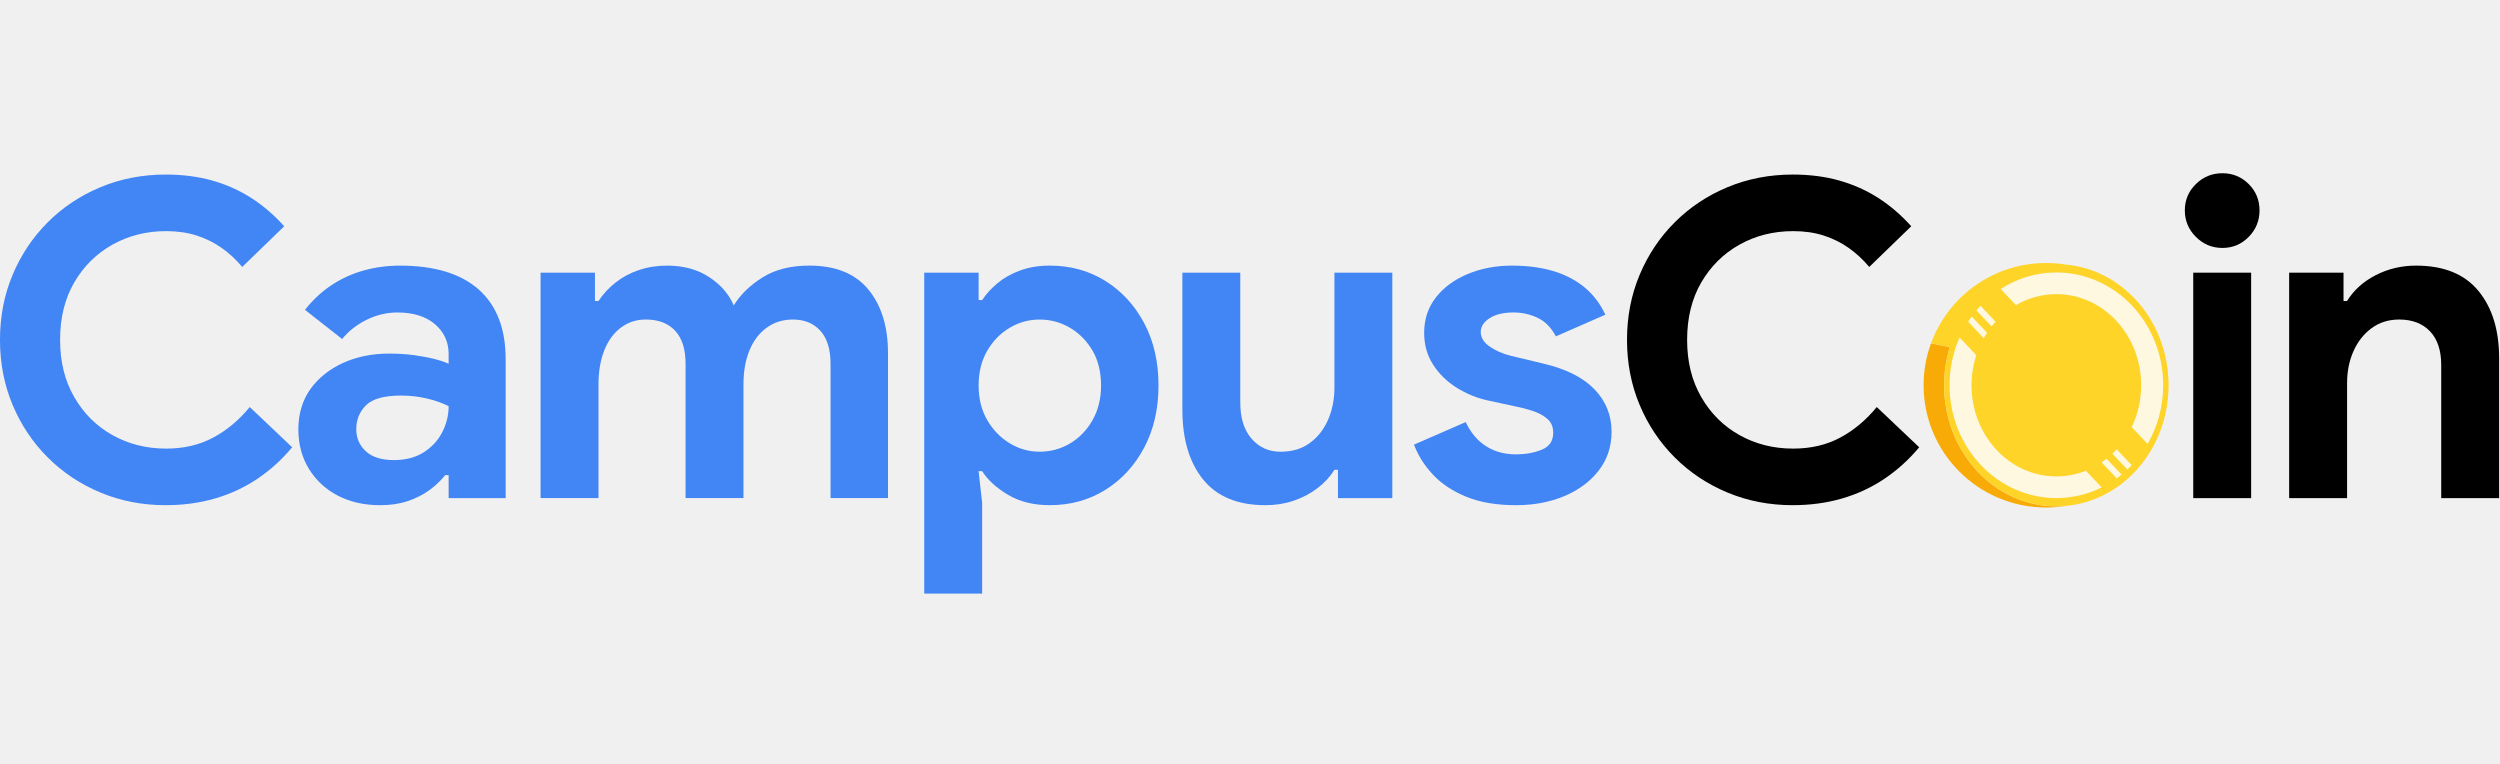
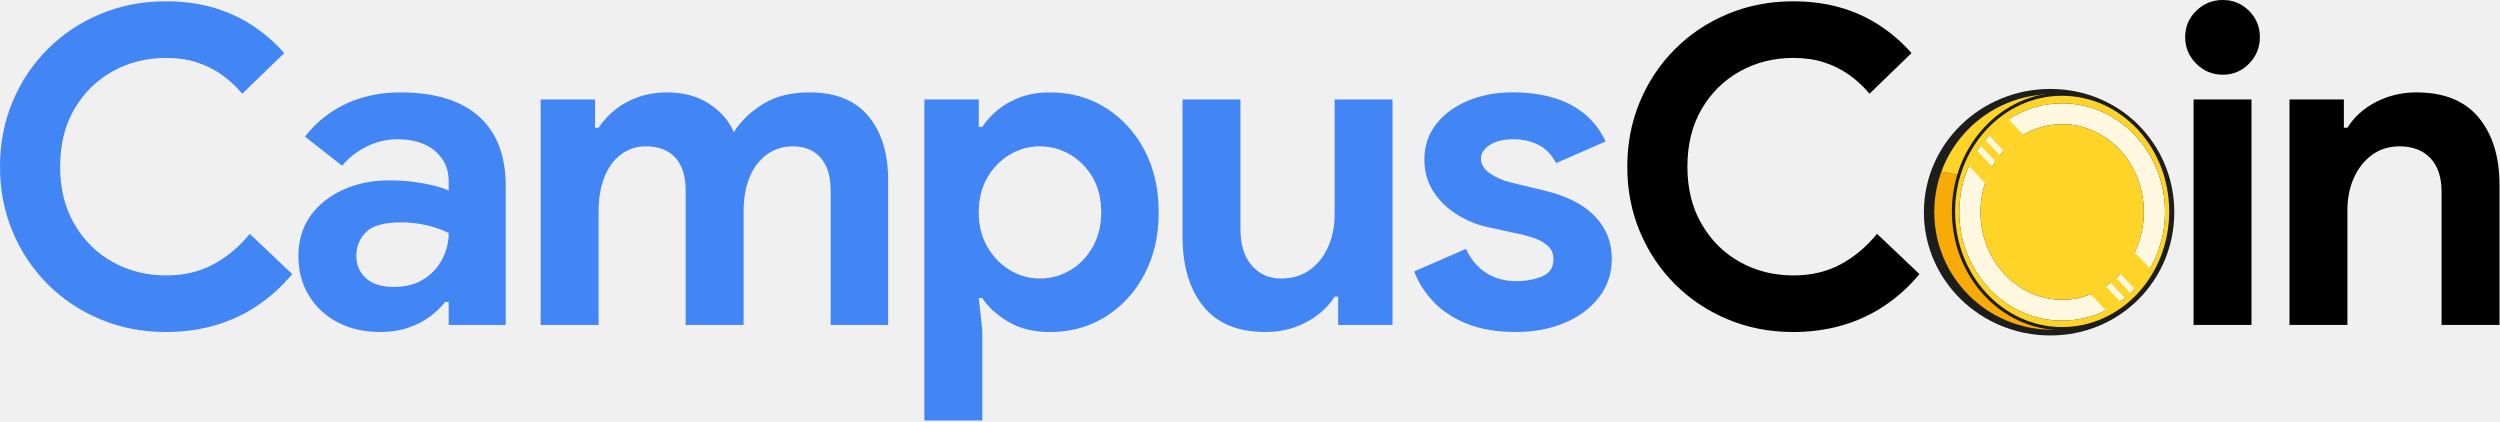
- <svg xmlns="http://www.w3.org/2000/svg" width="1841" height="562" viewBox="0 0 1841 562" fill="none">
-   <g clip-path="url(#clip0_413_2)">
-     <path d="M122.06 372.02C104.91 372.02 88.91 368.93 74.05 362.74C59.18 356.55 46.22 347.93 35.15 336.86C24.08 325.79 15.46 312.88 9.27 298.13C3.09 283.38 -0.01 267.43 -0.01 250.28C-0.01 233.13 3.08 217.19 9.27 202.43C15.45 187.68 24.08 174.76 35.15 163.7C46.22 152.63 59.18 144.01 74.05 137.82C88.91 131.64 104.92 128.54 122.06 128.54C134.43 128.54 145.82 130 156.24 132.93C166.66 135.86 176.26 140.15 185.05 145.79C193.84 151.44 201.92 158.38 209.3 166.62L178.38 196.57C173.82 191.15 168.78 186.48 163.24 182.57C157.71 178.66 151.57 175.63 144.85 173.46C138.12 171.29 130.63 170.21 122.39 170.21C107.85 170.21 94.67 173.52 82.84 180.14C71.01 186.76 61.63 196.04 54.68 207.97C47.73 219.91 44.26 234.01 44.26 250.28C44.26 266.55 47.73 280.39 54.68 292.43C61.62 304.47 71.01 313.81 82.84 320.42C94.67 327.04 107.85 330.35 122.39 330.35C135.41 330.35 146.97 327.64 157.06 322.21C167.15 316.79 176.1 309.3 183.91 299.75L215.16 329.37C207.56 338.48 198.99 346.24 189.45 352.64C179.9 359.04 169.48 363.87 158.2 367.13C146.91 370.39 134.87 372.01 122.07 372.01L122.06 372.02Z" fill="#4285F4" />
-     <path d="M279.93 372.02C268.21 372.02 257.85 369.68 248.84 365.02C239.83 360.36 232.73 353.79 227.52 345.33C222.31 336.87 219.71 327.1 219.71 316.03C219.71 304.96 222.69 294.66 228.66 286.41C234.63 278.17 242.66 271.76 252.75 267.21C262.84 262.65 274.07 260.38 286.44 260.38C293.16 260.38 299.3 260.76 304.83 261.52C310.36 262.28 315.3 263.2 319.64 264.29C323.98 265.38 327.56 266.57 330.38 267.87V260.71C330.38 251.81 327.01 244.49 320.29 238.74C313.56 232.99 304.34 230.11 292.62 230.11C284.81 230.11 277.27 231.9 270 235.48C262.73 239.06 256.71 243.78 251.93 249.64L224.59 228.16C230.01 221.22 236.31 215.3 243.47 210.42C250.63 205.54 258.55 201.85 267.23 199.35C275.91 196.86 285.02 195.61 294.57 195.61C319.96 195.61 339.27 201.47 352.51 213.19C365.74 224.91 372.37 242.05 372.37 264.62V366.83H330.38V349.9H327.78C324.74 353.81 320.94 357.44 316.39 360.8C311.83 364.17 306.51 366.87 300.44 368.94C294.36 371 287.53 372.03 279.93 372.03V372.02ZM290.02 338.81C298.7 338.81 306.02 336.91 311.99 333.11C317.96 329.32 322.51 324.38 325.66 318.3C328.8 312.23 330.38 305.83 330.38 299.1C325.6 296.72 320.18 294.82 314.11 293.4C308.03 291.99 301.85 291.28 295.56 291.28C282.97 291.28 274.29 293.67 269.52 298.44C264.74 303.22 262.36 309.08 262.36 316.02C262.36 322.53 264.69 327.96 269.36 332.29C274.02 336.63 280.92 338.8 290.03 338.8L290.02 338.81Z" fill="#4285F4" />
-     <path d="M398.08 366.81V200.81H438.12V221.64H440.72C444.19 216.43 448.42 211.87 453.41 207.97C458.4 204.06 464.1 201.03 470.5 198.86C476.9 196.69 483.79 195.6 491.17 195.6C503.32 195.6 513.68 198.42 522.25 204.06C530.82 209.71 536.84 216.65 540.32 224.89C545.31 216.86 552.41 209.97 561.64 204.22C570.86 198.47 582.31 195.59 595.98 195.59C615.29 195.59 629.78 201.45 639.44 213.17C649.09 224.89 653.92 240.51 653.92 260.04V366.8H611.61V267.85C611.61 257.22 609.11 249.13 604.12 243.6C599.13 238.07 592.4 235.3 583.94 235.3C576.56 235.3 570.11 237.31 564.57 241.32C559.04 245.34 554.81 250.92 551.88 258.08C548.95 265.24 547.49 273.6 547.49 283.14V366.79H504.85V267.84C504.85 257.21 502.3 249.12 497.2 243.59C492.1 238.06 484.88 235.29 475.56 235.29C468.61 235.29 462.48 237.3 457.17 241.31C451.85 245.33 447.78 250.91 444.96 258.07C442.14 265.23 440.73 273.59 440.73 283.13V366.78H398.09L398.08 366.81Z" fill="#4285F4" />
-     <path d="M680.61 437.11V200.8H720.65V220.98H723.25C726.07 216.64 729.81 212.52 734.48 208.61C739.14 204.7 744.73 201.56 751.24 199.17C757.75 196.78 765.02 195.59 773.05 195.59C788.24 195.59 801.86 199.33 813.9 206.82C825.94 214.31 835.49 224.67 842.54 237.9C849.59 251.14 853.12 266.44 853.12 283.8C853.12 301.16 849.59 316.46 842.54 329.7C835.49 342.94 825.94 353.3 813.9 360.78C801.86 368.27 788.24 372.01 773.05 372.01C761.11 372.01 750.86 369.46 742.29 364.36C733.71 359.26 727.37 353.46 723.25 346.95H720.65L723.25 370.39V437.12H680.61V437.11ZM765.57 332.63C773.59 332.63 781.03 330.63 787.87 326.61C794.71 322.6 800.24 316.9 804.47 309.52C808.7 302.15 810.82 293.57 810.82 283.81C810.82 274.05 808.7 265.26 804.47 258.1C800.24 250.94 794.71 245.36 787.87 241.34C781.03 237.33 773.6 235.32 765.57 235.32C757.54 235.32 750.43 237.33 743.6 241.34C736.76 245.36 731.23 251 727 258.27C722.77 265.54 720.65 274.06 720.65 283.82C720.65 293.58 722.77 302.1 727 309.37C731.23 316.64 736.77 322.34 743.6 326.46C750.44 330.58 757.76 332.64 765.57 332.64V332.63Z" fill="#4285F4" />
-     <path d="M931.89 372.02C911.49 372.02 896.19 365.73 886 353.14C875.8 340.56 870.7 323.41 870.7 301.71V200.81H913.34V296.51C913.34 307.8 916.11 316.64 921.64 323.04C927.17 329.44 934.28 332.64 942.96 332.64C951.64 332.64 958.58 330.53 964.44 326.29C970.3 322.06 974.8 316.36 977.95 309.2C981.09 302.04 982.67 294.12 982.67 285.44V200.81H1025.31V366.81H985.27V345.98H982.67C979.41 351.19 975.18 355.74 969.98 359.65C964.77 363.56 958.96 366.6 952.57 368.76C946.17 370.93 939.28 372.02 931.9 372.02H931.89Z" fill="#4285F4" />
-     <path d="M1116.45 372.02C1102.13 372.02 1089.92 369.96 1079.83 365.83C1069.74 361.71 1061.55 356.28 1055.26 349.56C1048.96 342.84 1044.3 335.46 1041.26 327.43L1079.34 310.83C1083.03 318.64 1088.02 324.56 1094.31 328.57C1100.6 332.59 1107.98 334.59 1116.44 334.59C1123.38 334.59 1129.67 333.45 1135.32 331.17C1140.96 328.89 1143.78 324.72 1143.78 318.64C1143.78 314.3 1142.31 310.88 1139.39 308.39C1136.46 305.9 1132.82 303.95 1128.49 302.53C1124.15 301.12 1119.7 299.98 1115.15 299.11L1095.62 294.88C1087.59 293.15 1080 290.05 1072.84 285.6C1065.68 281.16 1059.87 275.51 1055.42 268.67C1050.97 261.83 1048.75 253.97 1048.75 245.07C1048.75 235.09 1051.62 226.41 1057.38 219.03C1063.13 211.66 1070.94 205.9 1080.82 201.78C1090.69 197.66 1101.59 195.6 1113.53 195.6C1124.6 195.6 1134.58 196.9 1143.48 199.51C1152.37 202.11 1160.08 206.08 1166.59 211.39C1173.1 216.71 1178.31 223.49 1182.21 231.73L1145.76 247.68C1142.29 241.17 1137.79 236.61 1132.25 234.01C1126.72 231.41 1120.8 230.1 1114.51 230.1C1107.13 230.1 1101.27 231.51 1096.93 234.33C1092.59 237.15 1090.42 240.51 1090.42 244.42C1090.42 248.54 1092.59 252.12 1096.93 255.16C1101.27 258.2 1106.48 260.48 1112.55 262L1136.96 267.86C1153.45 271.77 1165.87 278.06 1174.23 286.74C1182.58 295.42 1186.76 305.84 1186.76 317.99C1186.76 328.84 1183.61 338.33 1177.32 346.47C1171.02 354.61 1162.56 360.9 1151.93 365.35C1141.3 369.8 1129.47 372.02 1116.45 372.02Z" fill="#4285F4" />
-     <path d="M1320.2 372.02C1303.06 372.02 1287.05 368.93 1272.19 362.74C1257.32 356.55 1244.36 347.93 1233.29 336.86C1222.22 325.79 1213.6 312.88 1207.41 298.13C1201.23 283.38 1198.13 267.43 1198.13 250.28C1198.13 233.13 1201.22 217.19 1207.41 202.43C1213.6 187.68 1222.22 174.76 1233.29 163.7C1244.36 152.63 1257.32 144.01 1272.19 137.82C1287.05 131.64 1303.06 128.54 1320.2 128.54C1332.57 128.54 1343.96 130 1354.38 132.93C1364.79 135.86 1374.4 140.15 1383.19 145.79C1391.98 151.44 1400.06 158.38 1407.44 166.62L1376.52 196.57C1371.96 191.15 1366.92 186.48 1361.38 182.57C1355.85 178.66 1349.71 175.63 1342.99 173.46C1336.26 171.29 1328.78 170.21 1320.53 170.21C1305.99 170.21 1292.81 173.52 1280.98 180.14C1269.15 186.76 1259.77 196.04 1252.82 207.97C1245.87 219.91 1242.4 234.01 1242.4 250.28C1242.4 266.55 1245.87 280.39 1252.82 292.43C1259.76 304.47 1269.15 313.81 1280.98 320.42C1292.8 327.04 1305.99 330.35 1320.53 330.35C1333.55 330.35 1345.11 327.64 1355.2 322.21C1365.29 316.79 1374.24 309.3 1382.05 299.75L1413.3 329.37C1405.7 338.48 1397.13 346.24 1387.59 352.64C1378.04 359.04 1367.62 363.87 1356.34 367.13C1345.05 370.39 1333.01 372.01 1320.21 372.01L1320.2 372.02Z" fill="black" />
-     <path d="M1636.58 182.58C1628.98 182.58 1622.47 179.87 1617.05 174.44C1611.62 169.02 1608.91 162.51 1608.91 154.91C1608.91 147.31 1611.62 140.86 1617.05 135.54C1622.47 130.22 1628.98 127.57 1636.58 127.57C1644.18 127.57 1650.63 130.23 1655.95 135.54C1661.27 140.86 1663.92 147.31 1663.92 154.91C1663.92 162.51 1661.26 169.02 1655.95 174.44C1650.63 179.87 1644.18 182.58 1636.58 182.58ZM1615.1 366.81V200.81H1657.74V366.81H1615.1Z" fill="black" />
-     <path d="M1685.73 366.81V200.81H1725.77V221.64H1728.37C1733.36 213.61 1740.41 207.27 1749.53 202.6C1758.64 197.94 1768.52 195.6 1779.15 195.6C1799.55 195.6 1814.84 201.78 1825.05 214.15C1835.25 226.52 1840.35 243.01 1840.35 263.63V366.81H1797.71V268.83C1797.71 257.98 1794.94 249.68 1789.41 243.93C1783.88 238.18 1776.33 235.3 1766.79 235.3C1758.98 235.3 1752.19 237.42 1746.45 241.65C1740.7 245.88 1736.25 251.53 1733.11 258.58C1729.96 265.63 1728.39 273.5 1728.39 282.18V366.81H1685.75H1685.73Z" fill="black" />
-     <path d="M1521.24 372.57C1516.52 373.34 1511.68 373.73 1506.74 373.73C1456.92 373.73 1416.54 333.42 1416.54 283.7C1416.54 272.85 1418.46 262.46 1421.98 252.83L1435.83 255.63C1433.12 264.46 1431.65 273.89 1431.65 283.7C1431.65 332.95 1468.66 372.88 1514.3 372.88C1516.64 372.88 1518.95 372.78 1521.24 372.57Z" fill="#F8AB06" />
-     <path d="M1514.3 200.63C1499.27 200.63 1485.22 205.08 1473.28 212.81C1467.87 216.3 1462.9 220.46 1458.46 225.19C1457.43 226.29 1456.41 227.43 1455.44 228.59C1454.22 230.04 1453.06 231.53 1451.94 233.06C1451.03 234.3 1450.15 235.57 1449.32 236.87C1446.93 240.55 1444.82 244.45 1443.02 248.52C1438.29 259.2 1435.64 271.11 1435.64 283.68C1435.64 329.57 1470.86 366.75 1514.3 366.75C1526.25 366.75 1537.58 363.94 1547.72 358.89C1551.58 356.98 1555.26 354.74 1558.75 352.21C1559.98 351.33 1561.18 350.4 1562.36 349.43C1563.81 348.25 1565.22 347.02 1566.59 345.73C1567.69 344.7 1568.76 343.64 1569.8 342.54C1574.27 337.84 1578.21 332.58 1581.5 326.87C1588.77 314.28 1592.96 299.49 1592.96 283.67C1592.96 237.79 1557.74 200.6 1514.31 200.6L1514.3 200.63ZM1558.7 330.88C1557.67 332 1556.61 333.08 1555.51 334.1C1554.15 335.39 1552.73 336.63 1551.26 337.78C1550.06 338.73 1548.84 339.63 1547.57 340.48C1543.96 342.94 1540.1 345 1536.04 346.62C1529.27 349.33 1521.94 350.81 1514.29 350.81C1479.8 350.81 1451.84 320.77 1451.84 283.7C1451.84 275.93 1453.07 268.46 1455.34 261.53C1456.76 257.13 1458.61 252.94 1460.82 249.02C1461.59 247.66 1462.41 246.31 1463.26 245.01C1464.31 243.42 1465.43 241.87 1466.61 240.38C1467.55 239.18 1468.53 238.02 1469.55 236.9C1473.92 232.06 1478.97 227.94 1484.53 224.7C1493.38 219.54 1503.51 216.61 1514.28 216.61C1548.77 216.61 1576.72 246.65 1576.72 283.71C1576.72 294.83 1574.2 305.31 1569.74 314.55C1566.83 320.6 1563.09 326.1 1558.68 330.89L1558.7 330.88Z" fill="#FEF8E1" />
-     <path d="M1596.9 281.27C1596.88 280.59 1596.86 279.91 1596.83 279.22C1594.79 234.54 1562.28 198.51 1521.24 194.83C1516.52 194.06 1511.68 193.67 1506.74 193.67C1481.62 193.67 1458.9 203.92 1442.55 220.45L1442.49 220.51C1433.52 229.6 1426.46 240.59 1421.99 252.81L1435.84 255.63C1433.13 264.46 1431.66 273.89 1431.66 283.7C1431.66 332.95 1468.67 372.88 1514.31 372.88C1516.65 372.88 1518.96 372.78 1521.25 372.57C1532.17 371.59 1542.49 368.32 1551.79 363.21C1555.53 361.16 1559.1 358.81 1562.48 356.18C1563.68 355.26 1564.85 354.29 1566 353.3C1567.41 352.08 1568.78 350.81 1570.12 349.49C1571.19 348.43 1572.24 347.34 1573.25 346.22C1577.62 341.43 1581.49 336.1 1584.76 330.35C1591.81 317.98 1596.14 303.6 1596.84 288.19C1596.87 287.51 1596.89 286.83 1596.91 286.14C1596.94 285.33 1596.94 284.52 1596.94 283.7C1596.94 282.88 1596.94 282.07 1596.91 281.26L1596.9 281.27ZM1458.46 225.2L1469.56 236.9C1468.53 238.02 1467.55 239.18 1466.62 240.38L1455.44 228.6C1456.41 227.44 1457.43 226.3 1458.46 225.2ZM1451.94 233.07L1463.26 245.01C1462.41 246.31 1461.59 247.65 1460.82 249.02L1449.31 236.89C1450.14 235.59 1451.02 234.32 1451.93 233.08L1451.94 233.07ZM1514.3 366.78C1470.86 366.78 1435.64 329.59 1435.64 283.71C1435.64 271.14 1438.29 259.23 1443.02 248.55L1455.34 261.54C1453.07 268.48 1451.84 275.94 1451.84 283.71C1451.84 320.77 1479.8 350.82 1514.29 350.82C1521.94 350.82 1529.27 349.34 1536.04 346.63L1547.71 358.93C1537.57 363.97 1526.24 366.79 1514.29 366.79L1514.3 366.78ZM1558.74 352.24L1547.58 340.48C1548.84 339.63 1550.07 338.73 1551.27 337.78L1562.35 349.46C1561.18 350.43 1559.97 351.35 1558.74 352.24ZM1566.58 345.76L1555.52 334.1C1556.61 333.08 1557.67 332 1558.71 330.88L1569.79 342.57C1568.75 343.67 1567.68 344.73 1566.58 345.76ZM1581.49 326.9L1569.77 314.54C1574.23 305.31 1576.75 294.82 1576.75 283.7C1576.75 246.64 1548.79 216.6 1514.31 216.6C1503.54 216.6 1493.4 219.53 1484.56 224.69L1473.3 212.81C1485.24 205.08 1499.29 200.63 1514.32 200.63C1557.75 200.63 1592.97 237.83 1592.97 283.7C1592.97 299.52 1588.78 314.31 1581.51 326.9H1581.49Z" fill="#FFD428" />
+ <svg xmlns="http://www.w3.org/2000/svg" width="1868" height="315" viewBox="0 0 1868 315" fill="none">
+   <g clip-path="url(#clip0_420_63)">
+     <path d="M123.87 248.07C106.47 248.07 90.23 244.93 75.15 238.66C60.06 232.38 46.91 223.63 35.68 212.4C24.45 201.17 15.7 188.07 9.42 173.09C3.14 158.11 0 141.93 0 124.53C0 107.13 3.14 90.95 9.41 75.97C15.69 61 24.44 47.89 35.67 36.66C46.9 25.43 60.06 16.68 75.14 10.4C90.23 4.13 106.47 0.99 123.87 0.99C136.42 0.99 147.98 2.48 158.55 5.45C169.12 8.42 178.87 12.77 187.78 18.5C196.7 24.23 204.9 31.27 212.39 39.64L181.01 70.03C176.39 64.53 171.27 59.79 165.65 55.83C160.03 51.87 153.81 48.78 146.99 46.58C140.16 44.38 132.56 43.28 124.2 43.28C109.44 43.28 96.07 46.64 84.07 53.35C72.07 60.07 62.54 69.48 55.5 81.59C48.45 93.7 44.93 108.02 44.93 124.53C44.93 141.04 48.45 155.08 55.5 167.31C62.55 179.53 72.07 189 84.07 195.72C96.07 202.44 109.45 205.79 124.2 205.79C137.41 205.79 149.14 203.04 159.38 197.53C169.62 192.03 178.7 184.43 186.63 174.74L218.34 204.8C210.63 214.05 201.93 221.93 192.24 228.42C182.55 234.92 171.98 239.82 160.53 243.12C149.08 246.42 136.86 248.08 123.86 248.08L123.87 248.07Z" fill="#4285F4" />
+     <path d="M284.08 248.07C272.19 248.07 261.67 245.7 252.53 240.97C243.39 236.24 236.18 229.57 230.89 220.99C225.6 212.4 222.96 202.49 222.96 191.26C222.96 180.03 225.98 169.57 232.04 161.2C238.09 152.83 246.24 146.34 256.48 141.71C266.72 137.09 278.12 134.77 290.67 134.77C297.49 134.77 303.72 135.16 309.33 135.93C314.95 136.7 319.95 137.64 324.36 138.74C328.76 139.84 332.4 141.05 335.26 142.37V135.1C335.26 126.07 331.84 118.64 325.02 112.8C318.19 106.97 308.83 104.05 296.94 104.05C289.01 104.05 281.36 105.87 273.98 109.5C266.6 113.13 260.49 117.92 255.65 123.87L227.9 102.07C233.4 95.03 239.79 89.02 247.06 84.07C254.33 79.11 262.36 75.37 271.17 72.84C279.97 70.31 289.22 69.04 298.92 69.04C324.68 69.04 344.28 74.99 357.72 86.88C371.15 98.77 377.87 116.17 377.87 139.07V242.79H335.26V225.61H332.62C329.53 229.57 325.68 233.26 321.06 236.68C316.44 240.1 311.04 242.84 304.87 244.94C298.7 247.03 291.77 248.08 284.06 248.08L284.08 248.07ZM294.32 214.38C303.13 214.38 310.56 212.45 316.62 208.6C322.67 204.75 327.3 199.74 330.49 193.57C333.68 187.41 335.28 180.91 335.28 174.08C330.43 171.66 324.93 169.74 318.76 168.3C312.59 166.87 306.32 166.15 299.93 166.15C287.16 166.15 278.34 168.58 273.5 173.42C268.66 178.26 266.23 184.21 266.23 191.26C266.23 197.87 268.59 203.37 273.33 207.78C278.06 212.19 285.06 214.39 294.31 214.39L294.32 214.38Z" fill="#4285F4" />
+     <path d="M403.98 242.79V74.32H444.61V95.46H447.25C450.77 90.17 455.06 85.55 460.13 81.59C465.19 77.63 470.97 74.55 477.47 72.34C483.96 70.14 490.96 69.04 498.45 69.04C510.78 69.04 521.29 71.9 530 77.63C538.7 83.36 544.81 90.4 548.33 98.77C553.39 90.62 560.6 83.63 569.97 77.79C579.33 71.96 590.95 69.04 604.82 69.04C624.42 69.04 639.12 74.99 648.92 86.88C658.72 98.77 663.62 114.63 663.62 134.45V242.8H620.68V142.38C620.68 131.59 618.15 123.39 613.08 117.77C608.01 112.15 601.19 109.35 592.6 109.35C585.11 109.35 578.56 111.39 572.95 115.46C567.33 119.54 563.04 125.2 560.07 132.47C557.1 139.74 555.61 148.22 555.61 157.9V242.79H512.34V142.37C512.34 131.58 509.75 123.38 504.58 117.76C499.4 112.14 492.08 109.34 482.61 109.34C475.56 109.34 469.34 111.38 463.95 115.45C458.55 119.53 454.42 125.19 451.56 132.46C448.7 139.73 447.27 148.21 447.27 157.89V242.78H404L403.98 242.79Z" fill="#4285F4" />
+     <path d="M690.7 314.13V74.32H731.33V94.8H733.97C736.83 90.4 740.63 86.21 745.37 82.25C750.1 78.29 755.77 75.1 762.38 72.67C768.99 70.25 776.36 69.04 784.51 69.04C799.92 69.04 813.74 72.84 825.96 80.44C838.18 88.04 847.87 98.56 855.03 111.99C862.18 125.42 865.76 140.95 865.76 158.57C865.76 176.19 862.18 191.72 855.03 205.15C847.87 218.58 838.18 229.1 825.96 236.7C813.74 244.3 799.92 248.1 784.51 248.1C772.4 248.1 761.99 245.51 753.29 240.34C744.59 235.17 738.15 229.27 733.97 222.67H731.33L733.97 246.45V314.16H690.7V314.13ZM776.91 208.1C785.05 208.1 792.6 206.07 799.54 201.99C806.48 197.92 812.09 192.14 816.39 184.65C820.68 177.17 822.83 168.46 822.83 158.56C822.83 148.66 820.68 139.73 816.39 132.46C812.1 125.19 806.48 119.53 799.54 115.45C792.6 111.38 785.06 109.34 776.91 109.34C768.76 109.34 761.55 111.38 754.61 115.45C747.67 119.53 742.06 125.25 737.76 132.63C733.47 140.01 731.32 148.65 731.32 158.56C731.32 168.47 733.47 177.11 737.76 184.49C742.06 191.87 747.67 197.65 754.61 201.83C761.55 206.02 768.98 208.11 776.91 208.11V208.1Z" fill="#4285F4" />
+     <path d="M945.7 248.07C925 248.07 909.47 241.69 899.13 228.91C888.78 216.14 883.6 198.74 883.6 176.72V74.32H926.87V171.43C926.87 182.88 929.68 191.86 935.29 198.35C940.91 204.85 948.12 208.09 956.93 208.09C965.74 208.09 972.79 205.94 978.73 201.65C984.68 197.36 989.24 191.58 992.44 184.31C995.63 177.04 997.23 169.01 997.23 160.2V74.32H1040.5V242.78H999.87V221.64H997.23C993.93 226.93 989.63 231.55 984.35 235.51C979.06 239.47 973.17 242.56 966.68 244.76C960.18 246.96 953.19 248.06 945.7 248.06V248.07Z" fill="#4285F4" />
+     <path d="M1132.99 248.07C1118.46 248.07 1106.07 245.97 1095.83 241.79C1085.59 237.61 1077.28 232.1 1070.89 225.27C1064.5 218.45 1059.77 210.96 1056.69 202.81L1095.34 185.96C1099.08 193.89 1104.15 199.89 1110.54 203.96C1116.92 208.04 1124.41 210.07 1133 210.07C1140.05 210.07 1146.43 208.91 1152.16 206.6C1157.88 204.29 1160.75 200.05 1160.75 193.88C1160.75 189.48 1159.26 186.01 1156.29 183.47C1153.32 180.94 1149.63 178.96 1145.22 177.52C1140.81 176.09 1136.3 174.93 1131.68 174.05L1111.86 169.76C1103.71 168 1096 164.86 1088.74 160.35C1081.47 155.84 1075.58 150.11 1071.07 143.17C1066.55 136.23 1064.3 128.25 1064.3 119.22C1064.3 109.09 1067.22 100.28 1073.05 92.79C1078.88 85.31 1086.81 79.47 1096.83 75.28C1106.85 71.1 1117.91 69 1130.03 69C1141.26 69 1151.39 70.32 1160.42 72.96C1169.45 75.6 1177.27 79.62 1183.87 85.02C1190.48 90.42 1195.76 97.3 1199.72 105.67L1162.72 121.86C1159.19 115.25 1154.63 110.63 1149.01 107.99C1143.39 105.35 1137.39 104.02 1131.01 104.02C1123.52 104.02 1117.58 105.46 1113.17 108.32C1108.76 111.18 1106.56 114.6 1106.56 118.56C1106.56 122.74 1108.76 126.38 1113.17 129.46C1117.57 132.55 1122.86 134.86 1129.03 136.4L1153.8 142.35C1170.53 146.31 1183.14 152.7 1191.62 161.51C1200.1 170.32 1204.34 180.89 1204.34 193.22C1204.34 204.23 1201.15 213.87 1194.76 222.12C1188.37 230.38 1179.78 236.77 1168.99 241.28C1158.2 245.79 1146.2 248.05 1132.99 248.05V248.07Z" fill="#4285F4" />
+     <path d="M1339.77 248.07C1322.37 248.07 1306.13 244.93 1291.05 238.66C1275.96 232.38 1262.81 223.63 1251.58 212.4C1240.35 201.17 1231.6 188.07 1225.32 173.09C1219.04 158.12 1215.91 141.93 1215.91 124.53C1215.91 107.13 1219.05 90.95 1225.32 75.97C1231.6 61 1240.35 47.89 1251.58 36.66C1262.81 25.43 1275.97 16.68 1291.05 10.4C1306.13 4.12 1322.37 0.99 1339.77 0.99C1352.32 0.99 1363.88 2.48 1374.45 5.45C1385.02 8.42 1394.76 12.77 1403.68 18.5C1412.6 24.23 1420.8 31.27 1428.29 39.64L1396.91 70.03C1392.29 64.53 1387.17 59.79 1381.55 55.83C1375.93 51.87 1369.71 48.78 1362.89 46.58C1356.06 44.38 1348.47 43.28 1340.1 43.28C1325.34 43.28 1311.97 46.64 1299.97 53.35C1287.96 60.07 1278.44 69.48 1271.4 81.59C1264.35 93.7 1260.83 108.02 1260.83 124.53C1260.83 141.04 1264.35 155.08 1271.4 167.31C1278.45 179.53 1287.97 189 1299.97 195.72C1311.97 202.44 1325.35 205.79 1340.1 205.79C1353.31 205.79 1365.04 203.04 1375.28 197.53C1385.52 192.03 1394.6 184.43 1402.53 174.74L1434.24 204.8C1426.53 214.05 1417.83 221.93 1408.14 228.42C1398.45 234.92 1387.88 239.82 1376.43 243.12C1364.98 246.42 1352.75 248.08 1339.76 248.08L1339.77 248.07Z" fill="black" />
+     <path d="M1660.84 55.82C1653.13 55.82 1646.52 53.07 1641.02 47.56C1635.51 42.06 1632.76 35.45 1632.76 27.74C1632.76 20.03 1635.51 13.48 1641.02 8.09C1646.52 2.7 1653.13 0 1660.84 0C1668.55 0 1675.09 2.7 1680.49 8.09C1685.88 13.49 1688.58 20.04 1688.58 27.74C1688.58 35.44 1685.88 42.06 1680.49 47.56C1675.09 53.07 1668.54 55.82 1660.84 55.82ZM1639.04 242.79V74.32H1682.31V242.78H1639.04V242.79Z" fill="black" />
+     <path d="M1710.71 242.79V74.32H1751.34V95.46H1753.98C1759.04 87.31 1766.2 80.87 1775.45 76.14C1784.7 71.41 1794.72 69.04 1805.51 69.04C1826.21 69.04 1841.73 75.32 1852.09 87.87C1862.44 100.42 1867.62 117.16 1867.62 138.08V242.79H1824.35V143.36C1824.35 132.35 1821.54 123.93 1815.93 118.09C1810.31 112.26 1802.66 109.34 1792.97 109.34C1785.04 109.34 1778.16 111.49 1772.32 115.78C1766.48 120.07 1761.97 125.8 1758.78 132.96C1755.59 140.12 1753.99 148.1 1753.99 156.91V242.79H1710.72H1710.71Z" fill="black" />
+     <path d="M1624.63 158.55C1624.63 209.42 1584.15 250.65 1531.98 250.65C1479.81 250.65 1437.53 209.42 1437.53 158.55C1437.53 107.68 1479.82 66.45 1531.98 66.45C1584.14 66.45 1624.63 107.68 1624.63 158.55Z" fill="#1D1D1B" />
+     <path d="M1547.62 245.24C1543.01 245.99 1538.27 246.38 1533.45 246.38C1484.76 246.38 1445.29 206.99 1445.29 158.39C1445.29 147.79 1447.17 137.63 1450.61 128.22L1464.15 130.96C1461.5 139.59 1460.06 148.81 1460.06 158.39C1460.06 206.52 1496.23 245.55 1540.83 245.55C1543.11 245.55 1545.38 245.45 1547.61 245.24H1547.62Z" fill="#F8AB06" />
+     <path d="M1540.84 77.19C1526.15 77.19 1512.42 81.54 1500.75 89.1C1495.46 92.51 1490.61 96.58 1486.26 101.2C1485.25 102.27 1484.26 103.39 1483.31 104.53C1482.12 105.94 1480.98 107.4 1479.89 108.9C1479 110.11 1478.14 111.35 1477.33 112.63C1474.99 116.23 1472.93 120.03 1471.17 124.02C1466.54 134.46 1463.96 146.1 1463.96 158.39C1463.96 203.23 1498.38 239.58 1540.83 239.58C1552.51 239.58 1563.58 236.83 1573.49 231.9C1577.26 230.03 1580.86 227.85 1584.27 225.37C1585.47 224.51 1586.65 223.6 1587.79 222.66C1589.21 221.51 1590.59 220.3 1591.92 219.04C1593 218.03 1594.04 216.99 1595.05 215.92C1599.42 211.33 1603.27 206.19 1606.49 200.61C1613.6 188.31 1617.69 173.85 1617.69 158.39C1617.69 113.55 1583.27 77.2 1540.82 77.2L1540.84 77.19ZM1584.24 204.49C1583.23 205.58 1582.19 206.64 1581.12 207.64C1579.79 208.9 1578.4 210.11 1576.97 211.24C1575.8 212.16 1574.6 213.05 1573.37 213.88C1569.84 216.28 1566.07 218.29 1562.1 219.88C1555.48 222.53 1548.32 223.97 1540.84 223.97C1507.13 223.97 1479.81 194.61 1479.81 158.39C1479.81 150.79 1481.01 143.5 1483.23 136.72C1484.62 132.42 1486.42 128.33 1488.59 124.49C1489.34 123.16 1490.14 121.84 1490.97 120.57C1492 119.01 1493.09 117.5 1494.24 116.04C1495.16 114.87 1496.11 113.73 1497.12 112.64C1501.39 107.91 1506.33 103.88 1511.76 100.71C1520.41 95.66 1530.31 92.8 1540.84 92.8C1574.54 92.8 1601.87 122.16 1601.87 158.38C1601.87 169.25 1599.41 179.49 1595.05 188.52C1592.21 194.43 1588.55 199.81 1584.24 204.49Z" fill="#FEF8E1" />
+     <path d="M1621.57 156C1621.55 155.33 1621.53 154.67 1621.5 154C1619.51 110.33 1587.73 75.12 1547.62 71.53C1543.01 70.78 1538.27 70.39 1533.45 70.39C1508.9 70.39 1486.7 80.41 1470.71 96.56L1470.65 96.62C1461.88 105.51 1454.98 116.24 1450.61 128.19L1464.15 130.94C1461.5 139.57 1460.06 148.79 1460.06 158.37C1460.06 206.5 1496.23 245.53 1540.83 245.53C1543.11 245.53 1545.38 245.43 1547.61 245.22C1558.28 244.26 1568.37 241.07 1577.45 236.07C1581.11 234.06 1584.59 231.77 1587.9 229.2C1589.07 228.3 1590.22 227.36 1591.34 226.38C1592.72 225.19 1594.06 223.95 1595.37 222.65C1596.42 221.62 1597.44 220.55 1598.43 219.45C1602.7 214.77 1606.48 209.56 1609.68 203.94C1616.57 191.85 1620.8 177.8 1621.49 162.74C1621.52 162.07 1621.54 161.41 1621.56 160.74C1621.59 159.95 1621.59 159.16 1621.59 158.36C1621.59 157.56 1621.59 156.77 1621.56 155.98L1621.57 156ZM1486.27 101.2L1497.12 112.64C1496.12 113.73 1495.16 114.87 1494.24 116.04L1483.32 104.53C1484.27 103.39 1485.26 102.28 1486.27 101.2ZM1479.9 108.9L1490.97 120.57C1490.14 121.84 1489.34 123.15 1488.59 124.49L1477.34 112.63C1478.15 111.36 1479.01 110.11 1479.9 108.9ZM1540.84 239.57C1498.38 239.57 1463.97 203.23 1463.97 158.38C1463.97 146.09 1466.56 134.45 1471.18 124.01L1483.22 136.71C1481 143.49 1479.8 150.79 1479.8 158.38C1479.8 194.6 1507.12 223.96 1540.83 223.96C1548.31 223.96 1555.47 222.51 1562.09 219.87L1573.49 231.89C1563.58 236.82 1552.51 239.57 1540.83 239.57H1540.84ZM1584.28 225.37L1573.37 213.88C1574.6 213.05 1575.81 212.17 1576.97 211.24L1587.8 222.66C1586.65 223.61 1585.48 224.51 1584.28 225.37ZM1591.93 219.04L1581.12 207.64C1582.19 206.64 1583.23 205.59 1584.24 204.49L1595.07 215.91C1594.05 216.98 1593.01 218.02 1591.94 219.03L1591.93 219.04ZM1606.51 200.6L1595.05 188.52C1599.41 179.5 1601.87 169.25 1601.87 158.38C1601.87 122.16 1574.55 92.8 1540.84 92.8C1530.31 92.8 1520.41 95.66 1511.76 100.71L1500.75 89.1C1512.42 81.55 1526.15 77.19 1540.84 77.19C1583.29 77.19 1617.71 113.54 1617.71 158.38C1617.71 173.84 1613.62 188.3 1606.51 200.6Z" fill="#FFD428" />
+     <path d="M1540.84 69.2C1495.34 69.2 1458.45 108.95 1458.45 157.97C1458.45 206.99 1495.33 246.74 1540.84 246.74C1586.35 246.74 1623.23 206.99 1623.23 157.97C1623.23 108.95 1586.34 69.2 1540.84 69.2ZM1540.84 244.37C1496.66 244.37 1460.85 205.69 1460.85 157.97C1460.85 110.25 1496.66 71.57 1540.84 71.57C1585.02 71.57 1620.83 110.25 1620.83 157.97C1620.83 205.69 1585.02 244.37 1540.84 244.37Z" fill="#1D1D1B" />
  </g>
  <defs>
-     <clipPath id="clip0_413_2">
-       <rect width="1840.34" height="561.65" fill="white" />
+     <clipPath id="clip0_420_63">
+       <rect width="1867.61" height="314.13" fill="white" />
    </clipPath>
  </defs>
</svg>
